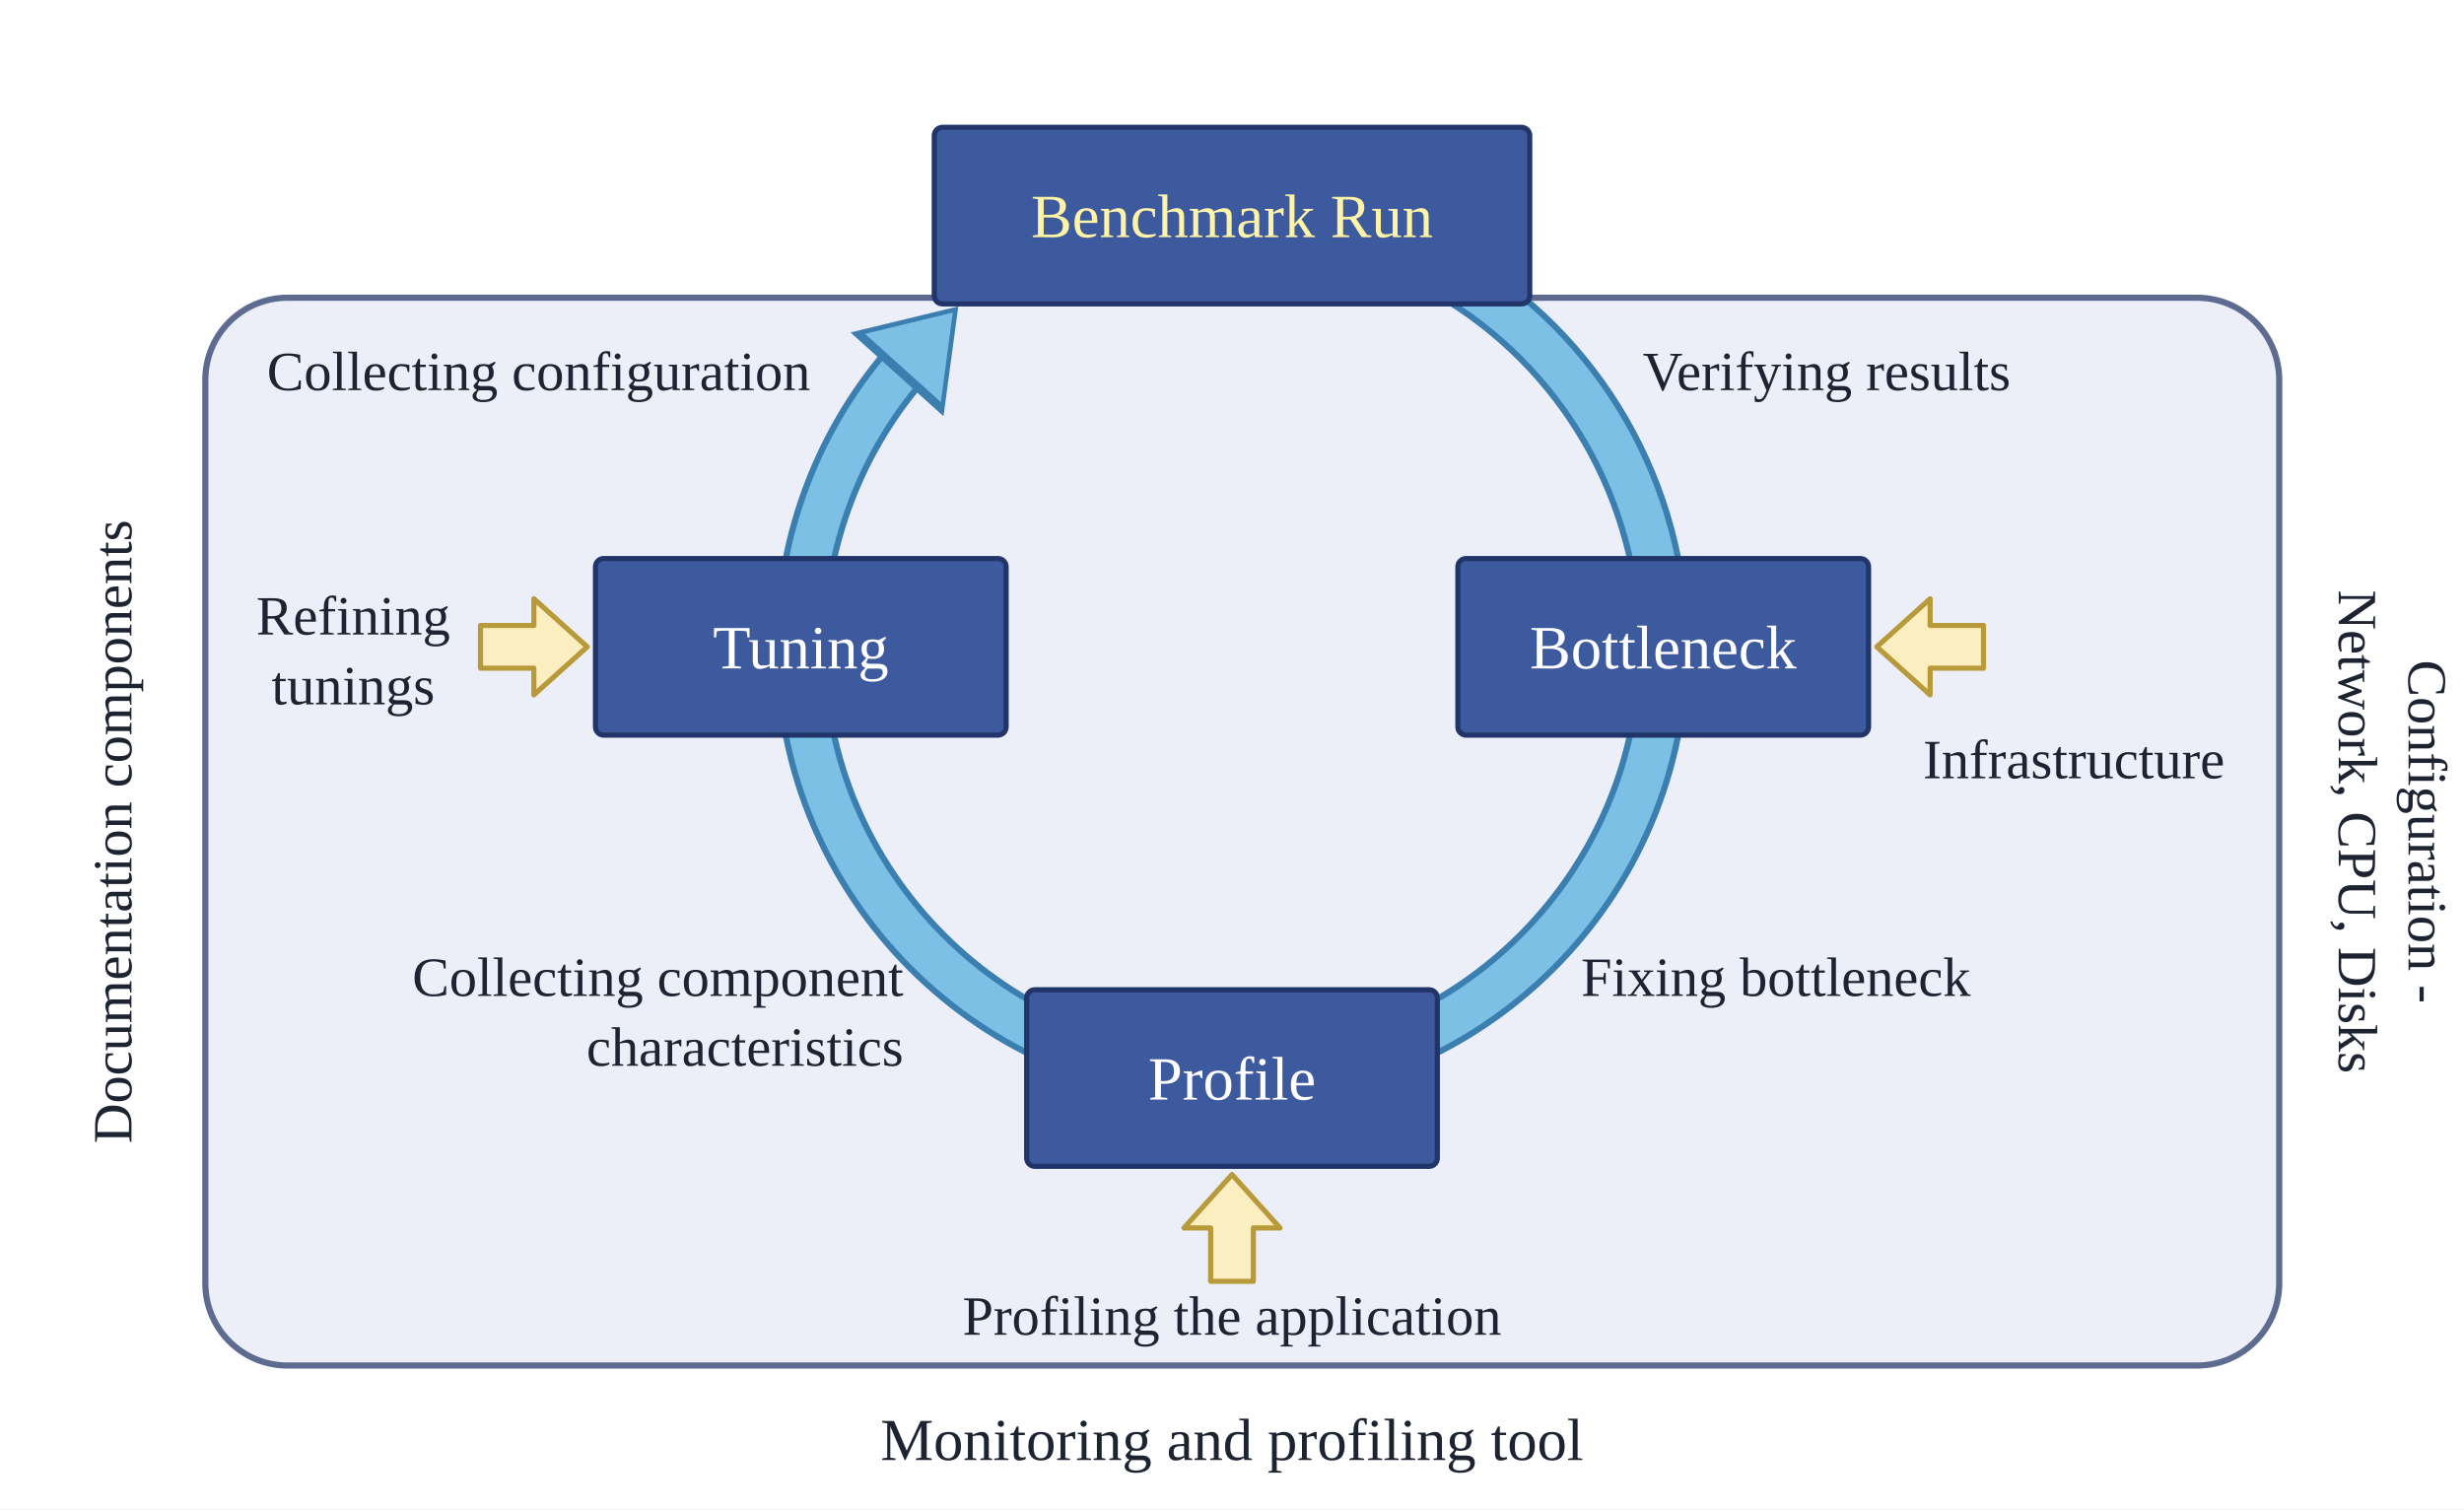
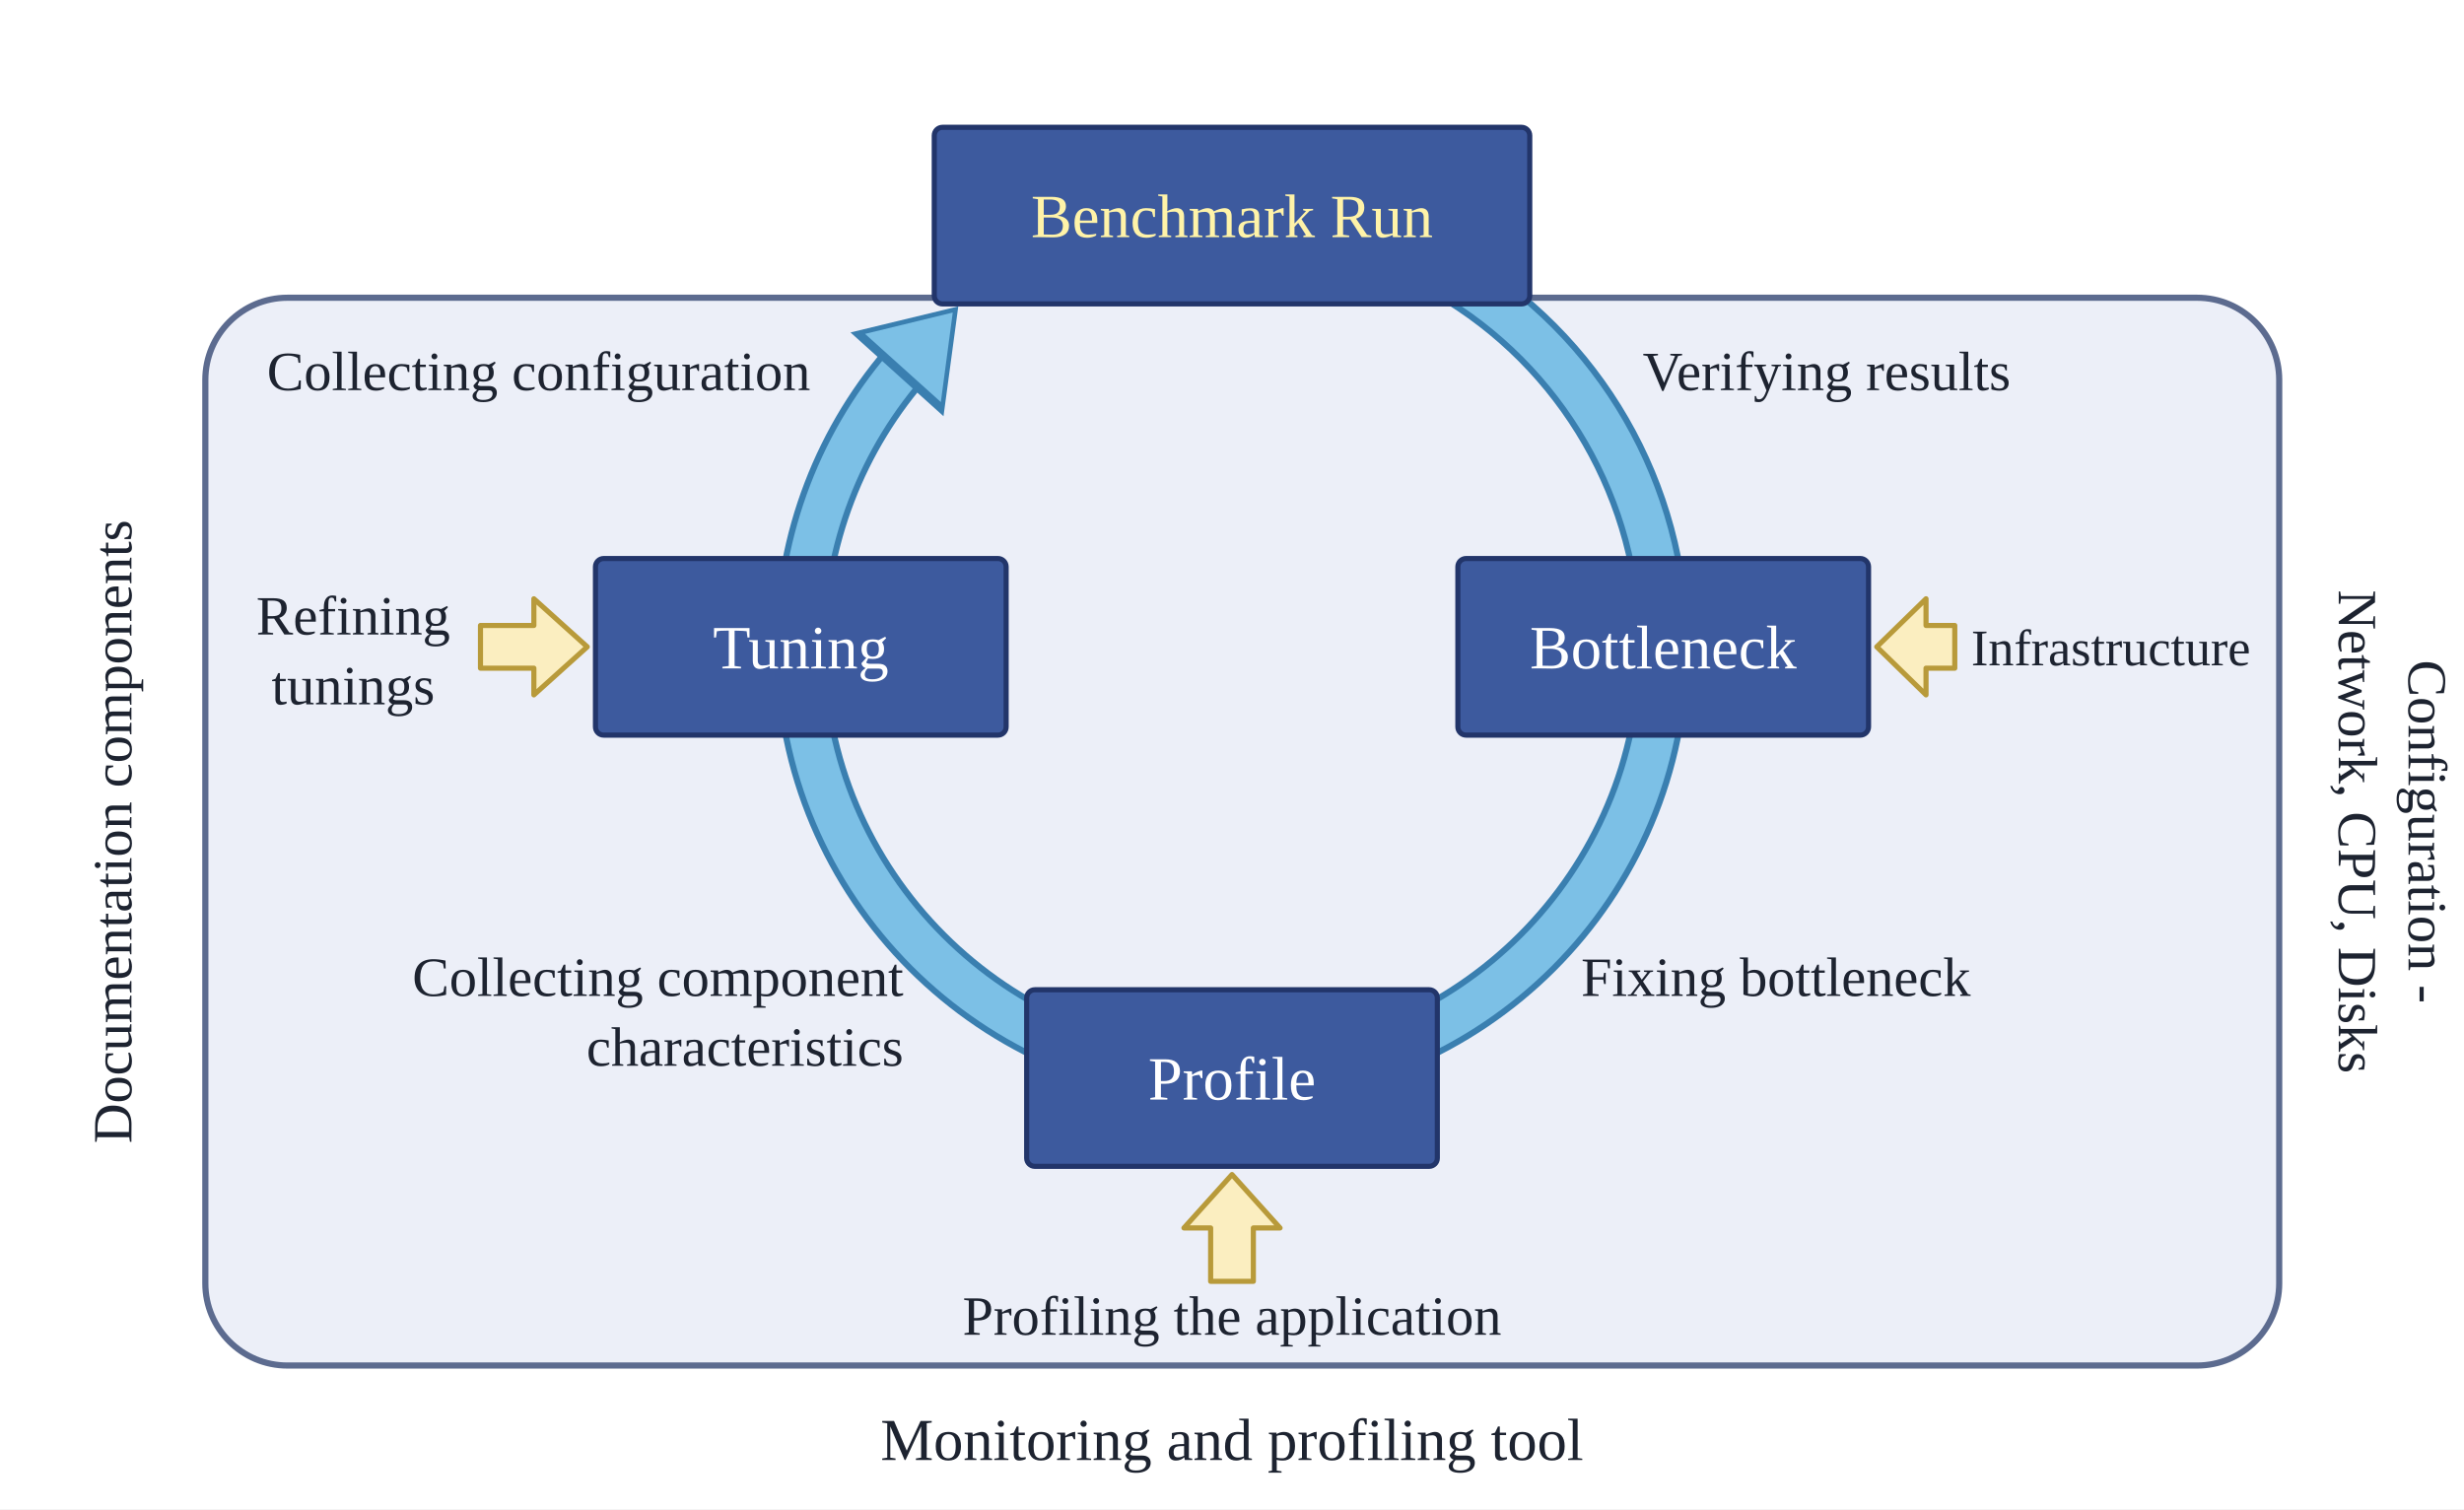
<svg xmlns="http://www.w3.org/2000/svg" viewBox="0 0 1200 735" font-family="Times New Roman, Times, serif">
  <rect width="1200" height="735" fill="#ffffff" />
  <g transform="translate(0.0 -155.0) scale(1)">
    <rect x="100.0" y="300.0" width="1010.0" height="520.0" rx="40" fill="#eceff8" stroke="#5c6b8f" stroke-width="3" />
    <path d="M705.0 288.1 A210 210 0 0 1 810.0 470.0" fill="none" stroke="#3a7fb0" stroke-width="26" stroke-linejoin="round" stroke-linecap="round" />
    <path d="M705.0 288.1 A210 210 0 0 1 810.0 470.0" fill="none" stroke="#7cc0e6" stroke-width="20" stroke-linejoin="round" stroke-linecap="round" />
    <path d="M810.0 470.0 A210 210 0 0 1 600.0 680.0" fill="none" stroke="#3a7fb0" stroke-width="26" stroke-linejoin="round" stroke-linecap="round" />
    <path d="M810.0 470.0 A210 210 0 0 1 600.0 680.0" fill="none" stroke="#7cc0e6" stroke-width="20" stroke-linejoin="round" stroke-linecap="round" />
    <path d="M600.0 680.0 A210 210 0 0 1 390.0 470.0" fill="none" stroke="#3a7fb0" stroke-width="26" stroke-linejoin="round" stroke-linecap="round" />
    <path d="M600.0 680.0 A210 210 0 0 1 390.0 470.0" fill="none" stroke="#7cc0e6" stroke-width="20" stroke-linejoin="round" stroke-linecap="round" />
    <path d="M390.0 470.0 A210 210 0 0 1 443.9 329.5" fill="none" stroke="#3a7fb0" stroke-width="26" stroke-linejoin="round" stroke-linecap="round" />
    <path d="M390.0 470.0 A210 210 0 0 1 443.9 329.5" fill="none" stroke="#7cc0e6" stroke-width="20" stroke-linejoin="round" stroke-linecap="round" />
    <path d="M466.7 304.2 L459.5 357.7 L414.2 316.9 Z" fill="#3a7fb0" />
    <path d="M464.0 307.2 L458.2 350.8 L421.3 317.6 Z" fill="#7cc0e6" />
    <rect x="455.0" y="217.0" width="290.0" height="86.0" rx="4" fill="#3d5a9e" stroke="#22356a" stroke-width="2.5" />
    <text x="600.0" y="270.5" font-size="30" fill="#fff3a8" text-anchor="middle" font-family="Times New Roman, Times, serif">Benchmark Run</text>
    <rect x="710.0" y="427.0" width="200.0" height="86.0" rx="4" fill="#3d5a9e" stroke="#22356a" stroke-width="2.5" />
    <text x="810.0" y="480.5" font-size="30" fill="#ffffff" text-anchor="middle" font-family="Times New Roman, Times, serif">Bottleneck</text>
    <rect x="500.0" y="637.0" width="200.0" height="86.0" rx="4" fill="#3d5a9e" stroke="#22356a" stroke-width="2.5" />
    <text x="600.0" y="690.5" font-size="30" fill="#ffffff" text-anchor="middle" font-family="Times New Roman, Times, serif">Profile</text>
    <rect x="290.0" y="427.0" width="200.0" height="86.0" rx="4" fill="#3d5a9e" stroke="#22356a" stroke-width="2.5" />
    <text x="390.0" y="480.5" font-size="30" fill="#ffffff" text-anchor="middle" font-family="Times New Roman, Times, serif">Tuning</text>
    <text x="130.0" y="345.0" font-size="27" fill="#1d2330" text-anchor="start" font-family="Times New Roman, Times, serif">Collecting configuration</text>
    <text x="800.0" y="345.0" font-size="27" fill="#1d2330" text-anchor="start" font-family="Times New Roman, Times, serif">Verifying results</text>
    <text x="770.0" y="640.0" font-size="27" fill="#1d2330" text-anchor="start" font-family="Times New Roman, Times, serif">Fixing bottleneck</text>
    <text x="440.0" y="640.0" font-size="27" fill="#1d2330" text-anchor="end" font-family="Times New Roman, Times, serif">Collecting component</text>
    <text x="440.0" y="674.0" font-size="27" fill="#1d2330" text-anchor="end" font-family="Times New Roman, Times, serif">characteristics</text>
    <path d="M286.0 470.0 L260.0 446.6 L260.0 459.6 L234.0 459.6 L234.0 480.4 L260.0 480.4 L260.0 493.4 Z" fill="#fbeec0" stroke="#b89a3a" stroke-width="2.5" stroke-linejoin="round" stroke-linecap="round" />
    <text x="172.0" y="464.0" font-size="27" fill="#1d2330" text-anchor="middle" font-family="Times New Roman, Times, serif">Refining</text>
    <text x="172.0" y="498.0" font-size="27" fill="#1d2330" text-anchor="middle" font-family="Times New Roman, Times, serif">tunings</text>
-     <path d="M914.0 470.0 L940.0 493.4 L940.0 480.4 L966.0 480.4 L966.0 459.6 L940.0 459.6 L940.0 446.6 Z" fill="#fbeec0" stroke="#b89a3a" stroke-width="2.5" stroke-linejoin="round" stroke-linecap="round" />
-     <text x="1010.0" y="534.0" font-size="27" fill="#1d2330" text-anchor="middle" font-family="Times New Roman, Times, serif">Infrastructure</text>
+     <path d="M914.0 470.0 L938.0 493.4 L938.0 480.4 L952.0 480.4 L952.0 459.6 L938.0 459.6 L938.0 446.6 Z" fill="#fbeec0" stroke="#b89a3a" stroke-width="2.5" stroke-linejoin="round" stroke-linecap="round" />
+     <text x="960.0" y="479.0" font-size="25" fill="#1d2330" text-anchor="start" font-family="Times New Roman, Times, serif">Infrastructure</text>
    <path d="M600.0 727.0 L576.6 753.0 L589.6 753.0 L589.6 779.0 L610.4 779.0 L610.4 753.0 L623.4 753.0 Z" fill="#fbeec0" stroke="#b89a3a" stroke-width="2.5" stroke-linejoin="round" stroke-linecap="round" />
    <text x="600.0" y="805.0" font-size="27" fill="#1d2330" text-anchor="middle" font-family="Times New Roman, Times, serif">Profiling the application</text>
    <text x="600.0" y="866.0" font-size="29" fill="#1d2330" text-anchor="middle" font-family="Times New Roman, Times, serif">Monitoring and profiling tool</text>
    <g transform="translate(64.0 560.0) scale(1) rotate(-90)">
      <text x="0.0" y="0.0" font-size="27" fill="#1d2330" text-anchor="middle" font-family="Times New Roman, Times, serif">Documentation components</text>
    </g>
    <g transform="translate(1165.0 560.0) scale(1) rotate(90)">
      <text x="0.0" y="-8.0" font-size="27" fill="#1d2330" text-anchor="middle" font-family="Times New Roman, Times, serif">Configuration -</text>
      <text x="0.0" y="26.0" font-size="27" fill="#1d2330" text-anchor="middle" font-family="Times New Roman, Times, serif">Network, CPU, Disks</text>
    </g>
  </g>
</svg>
